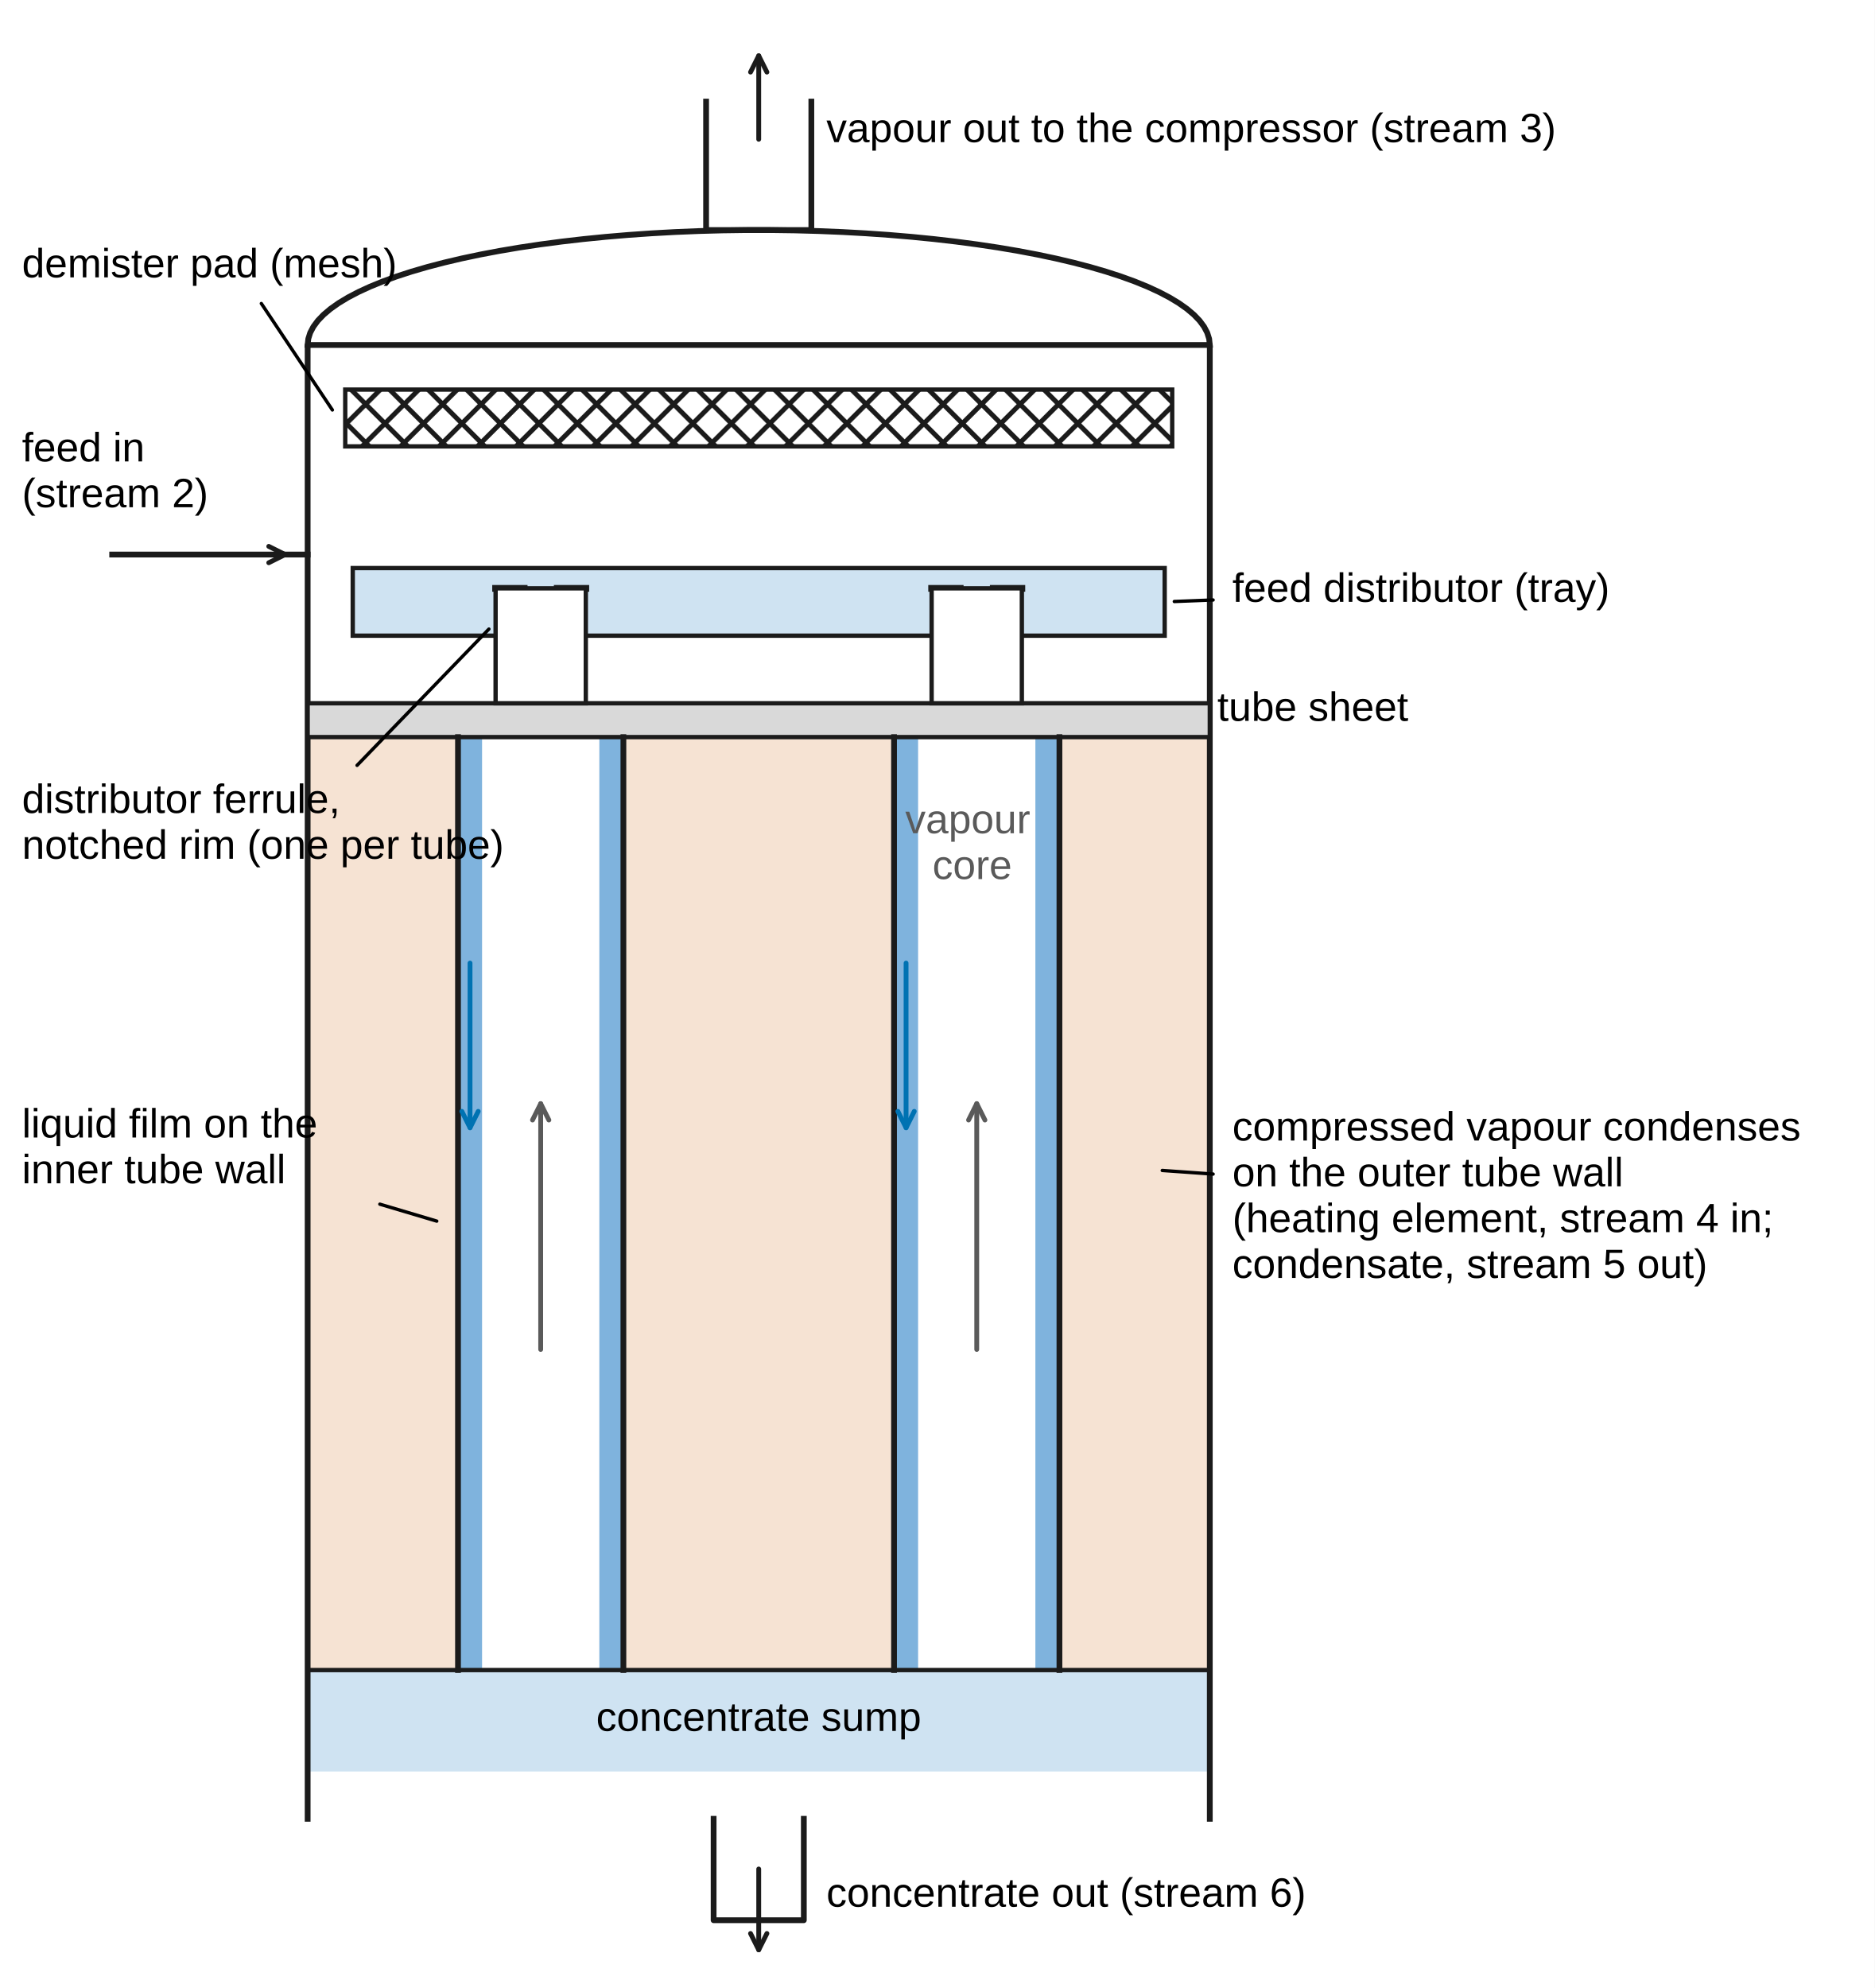
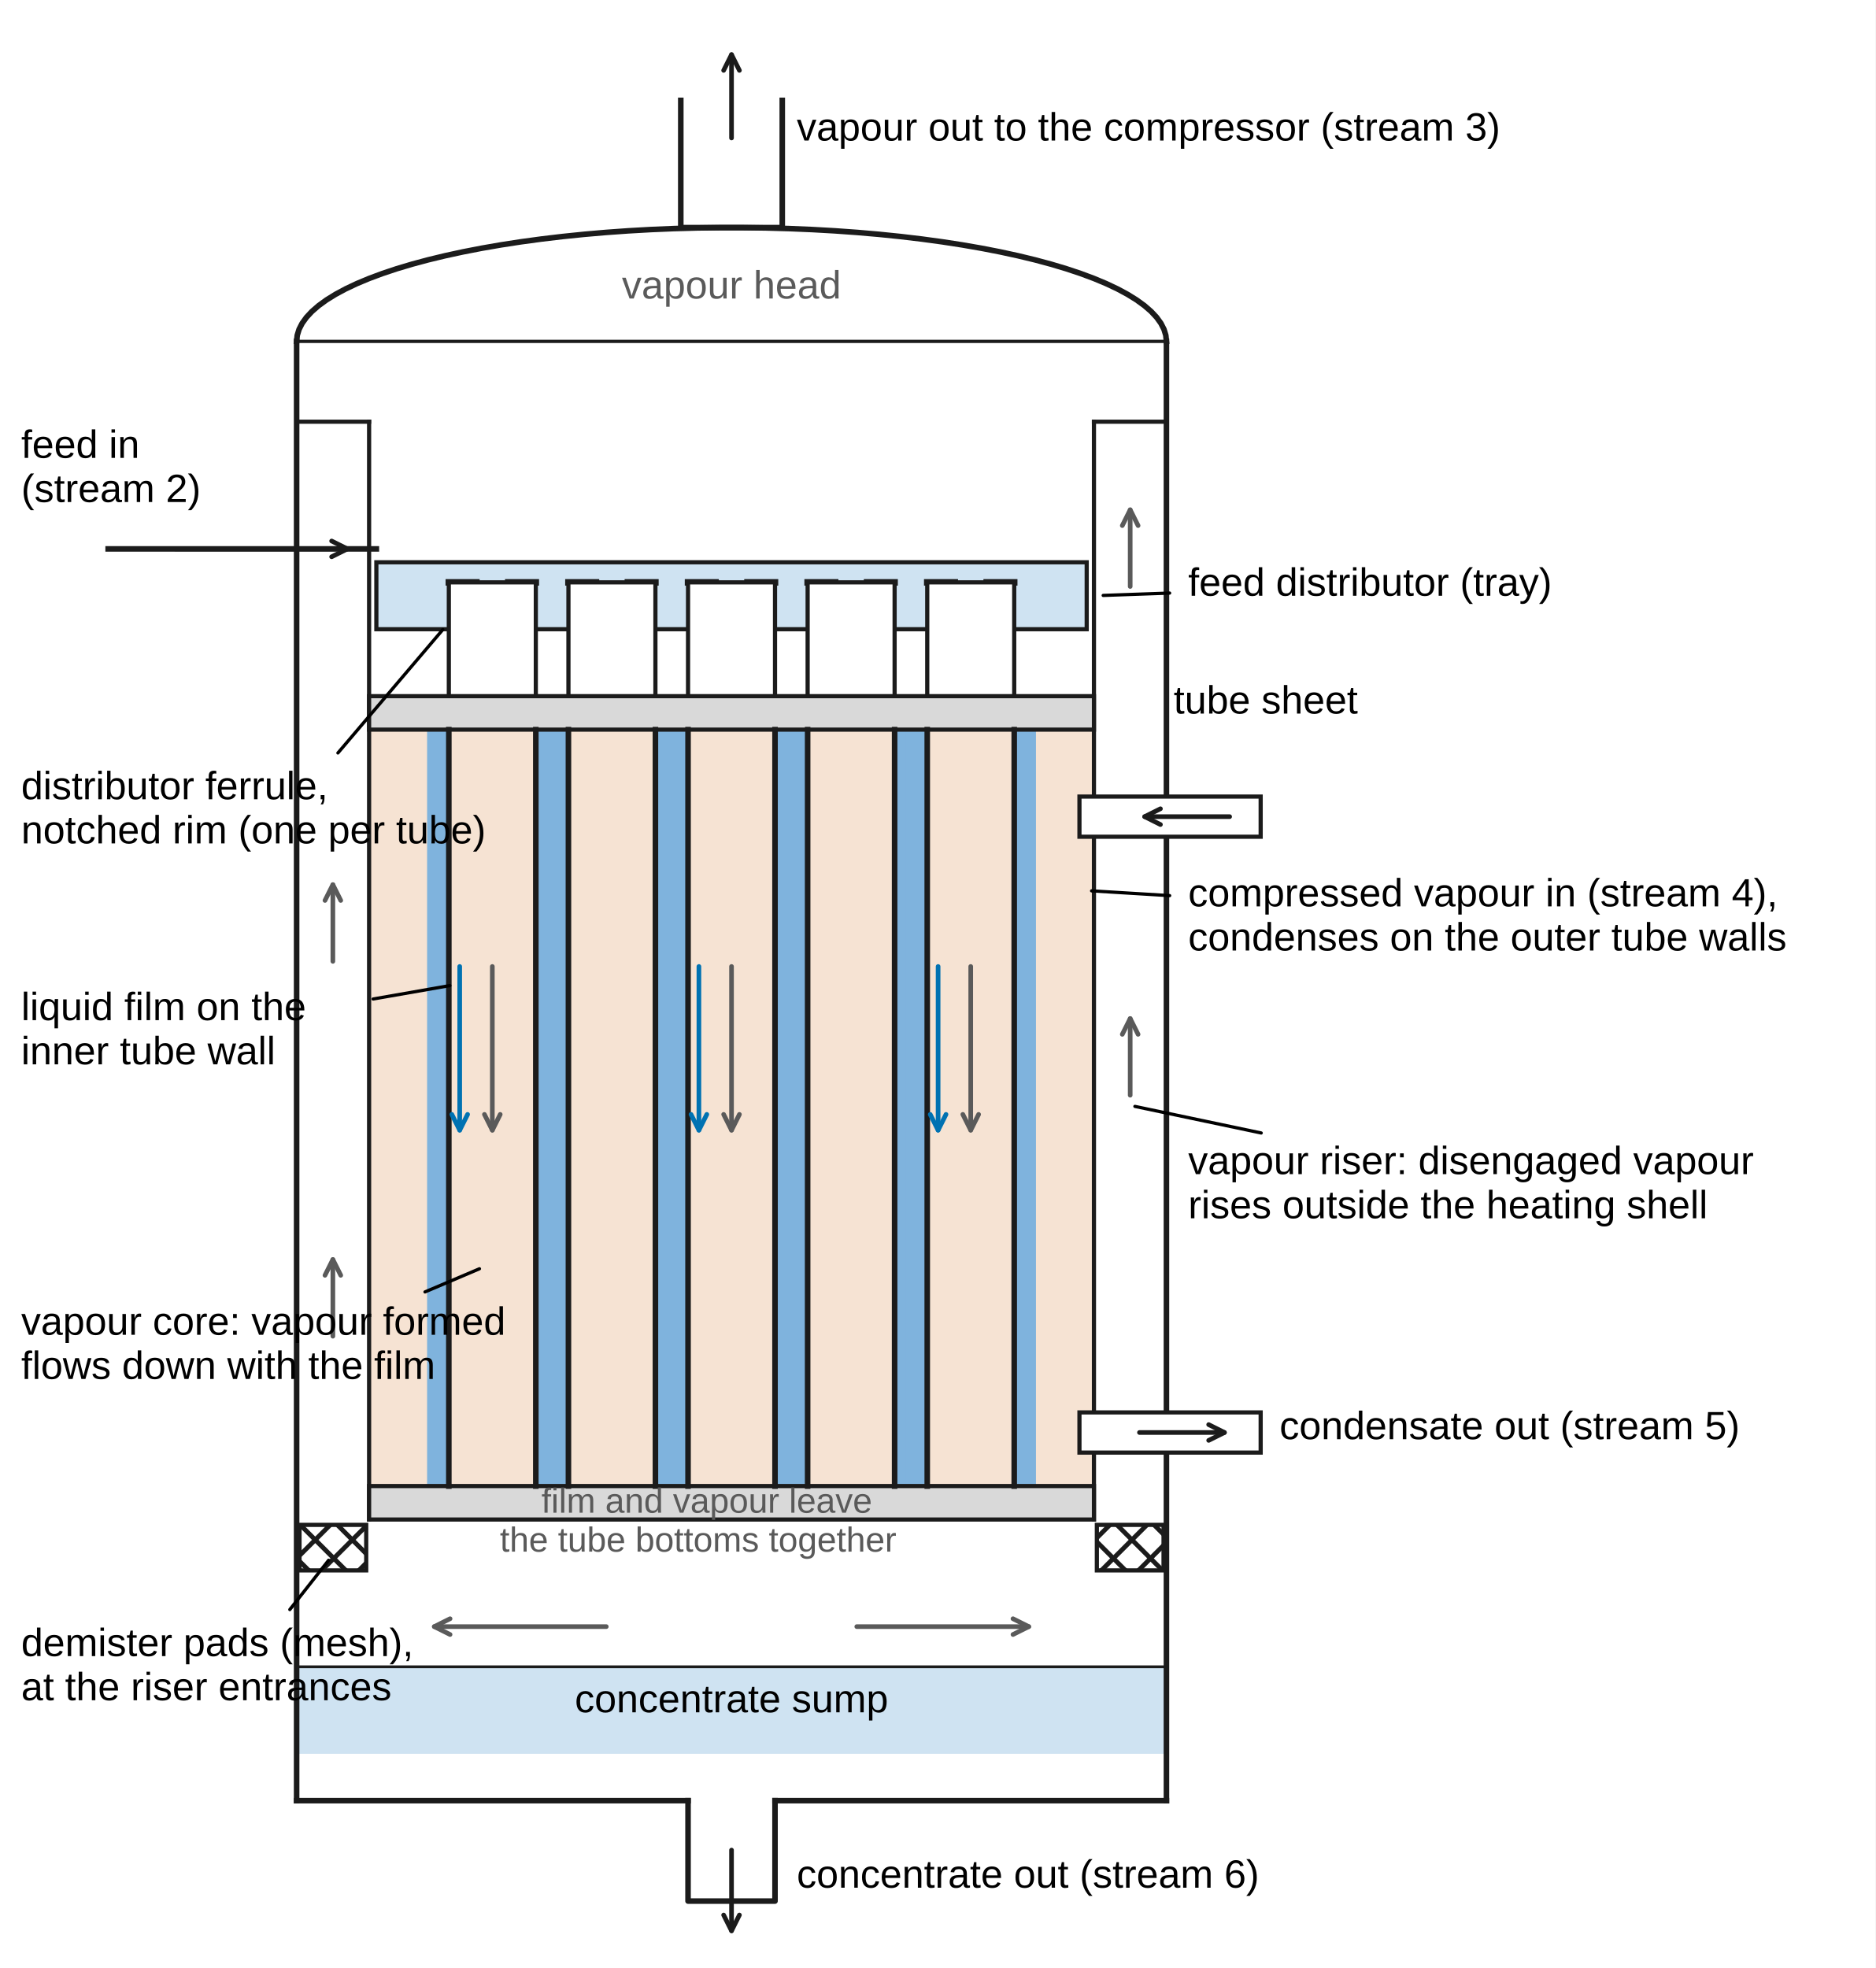
- <svg xmlns="http://www.w3.org/2000/svg" width="389.599pt" height="413.136pt" viewBox="0 0 389.599 413.136" version="1.1">
+ <svg xmlns="http://www.w3.org/2000/svg" width="404.257pt" height="424.224pt" viewBox="0 0 404.257 424.224" version="1.1">
  <defs>
    <style type="text/css">*{stroke-linejoin: round; stroke-linecap: butt}</style>
  </defs>
  <g id="figure_1">
    <g id="patch_1">
-       <path d="M 0 413.136  L 389.599 413.136  L 389.599 0  L 0 0  z " style="fill: #ffffff" />
+       <path d="M 0 424.224  L 404.257 424.224  L 404.257 -0  L 0 -0  z " style="fill: #ffffff" />
    </g>
    <g id="axes_1">
      <g id="patch_2">
-         <path d="M 63.936 347.067  L 95.184 347.067  L 95.184 153.179  L 63.936 153.179  z " clip-path="url(#pdddf36dbaa)" style="fill: #f6e3d3" />
+         <path d="M 79.56 320.334  L 235.8 320.334  L 235.8 157.28  L 79.56 157.28  z " clip-path="url(#p4c2e735ca4)" style="fill: #f6e3d3" />
      </g>
      <g id="patch_3">
-         <path d="M 129.557 347.067  L 185.803 347.067  L 185.803 153.179  L 129.557 153.179  z " clip-path="url(#pdddf36dbaa)" style="fill: #f6e3d3" />
+         <path d="M 63.936 378.052  L 251.424 378.052  L 251.424 359.294  L 63.936 359.294  z " clip-path="url(#p4c2e735ca4)" style="fill: #cfe3f2" />
      </g>
      <g id="patch_4">
-         <path d="M 220.176 347.067  L 251.424 347.067  L 251.424 153.179  L 220.176 153.179  z " clip-path="url(#pdddf36dbaa)" style="fill: #f6e3d3" />
+         <path d="M 92.059 320.334  L 96.746 320.334  L 96.746 157.28  L 92.059 157.28  z " clip-path="url(#p4c2e735ca4)" style="fill: #7fb3dd" />
      </g>
      <g id="patch_5">
-         <path d="M 63.936 368.141  L 251.424 368.141  L 251.424 347.067  L 63.936 347.067  z " clip-path="url(#pdddf36dbaa)" style="fill: #cfe3f2" />
+         <path d="M 115.495 320.334  L 120.182 320.334  L 120.182 157.28  L 115.495 157.28  z " clip-path="url(#p4c2e735ca4)" style="fill: #7fb3dd" />
      </g>
      <g id="patch_6">
-         <path d="M 95.184 347.067  L 100.184 347.067  L 100.184 153.179  L 95.184 153.179  z " clip-path="url(#pdddf36dbaa)" style="fill: #7fb3dd" />
+         <path d="M 117.839 320.334  L 122.526 320.334  L 122.526 157.28  L 117.839 157.28  z " clip-path="url(#p4c2e735ca4)" style="fill: #7fb3dd" />
      </g>
      <g id="patch_7">
-         <path d="M 124.557 347.067  L 129.557 347.067  L 129.557 153.179  L 124.557 153.179  z " clip-path="url(#pdddf36dbaa)" style="fill: #7fb3dd" />
+         <path d="M 141.275 320.334  L 145.962 320.334  L 145.962 157.28  L 141.275 157.28  z " clip-path="url(#p4c2e735ca4)" style="fill: #7fb3dd" />
      </g>
      <g id="patch_8">
-         <path d="M 185.803 347.067  L 190.803 347.067  L 190.803 153.179  L 185.803 153.179  z " clip-path="url(#pdddf36dbaa)" style="fill: #7fb3dd" />
+         <path d="M 143.618 320.334  L 148.306 320.334  L 148.306 157.28  L 143.618 157.28  z " clip-path="url(#p4c2e735ca4)" style="fill: #7fb3dd" />
      </g>
      <g id="patch_9">
-         <path d="M 215.176 347.067  L 220.176 347.067  L 220.176 153.179  L 215.176 153.179  z " clip-path="url(#pdddf36dbaa)" style="fill: #7fb3dd" />
+         <path d="M 167.054 320.334  L 171.742 320.334  L 171.742 157.28  L 167.054 157.28  z " clip-path="url(#p4c2e735ca4)" style="fill: #7fb3dd" />
+       </g>
+       <g id="patch_10">
+         <path d="M 169.398 320.334  L 174.085 320.334  L 174.085 157.28  L 169.398 157.28  z " clip-path="url(#p4c2e735ca4)" style="fill: #7fb3dd" />
+       </g>
+       <g id="patch_11">
+         <path d="M 192.834 320.334  L 197.521 320.334  L 197.521 157.28  L 192.834 157.28  z " clip-path="url(#p4c2e735ca4)" style="fill: #7fb3dd" />
+       </g>
+       <g id="patch_12">
+         <path d="M 195.178 320.334  L 199.865 320.334  L 199.865 157.28  L 195.178 157.28  z " clip-path="url(#p4c2e735ca4)" style="fill: #7fb3dd" />
+       </g>
+       <g id="patch_13">
+         <path d="M 218.614 320.334  L 223.301 320.334  L 223.301 157.28  L 218.614 157.28  z " clip-path="url(#p4c2e735ca4)" style="fill: #7fb3dd" />
      </g>
      <g id="line2d_1">
-         <path d="M 63.936 377.976  L 63.936 71.689  L 251.424 71.689  L 251.424 377.976  " clip-path="url(#pdddf36dbaa)" style="fill: none; stroke: #1b1b1b; stroke-width: 1.2; stroke-linecap: square" />
+         <path d="M 63.936 388.153  L 63.936 73.588  " clip-path="url(#p4c2e735ca4)" style="fill: none; stroke: #1b1b1b; stroke-width: 1.2; stroke-linecap: square" />
      </g>
      <g id="line2d_2">
-         <path d="M 251.424 71.689  L 251.291 70.418  L 250.893 69.151  L 250.23 67.89  L 249.306 66.64  L 248.121 65.405  L 246.68 64.188  L 244.987 62.991  L 243.047 61.82  L 240.864 60.676  L 238.446 59.564  L 235.798 58.486  L 232.929 57.445  L 229.847 56.445  L 226.561 55.488  L 223.079 54.577  L 219.411 53.714  L 215.569 52.903  L 211.563 52.144  L 207.404 51.441  L 203.104 50.796  L 198.675 50.209  L 194.13 49.684  L 189.482 49.221  L 184.743 48.822  L 179.928 48.487  L 175.05 48.218  L 170.122 48.016  L 165.159 47.881  L 160.176 47.813  L 155.184 47.813  L 150.201 47.881  L 145.238 48.016  L 140.31 48.218  L 135.432 48.487  L 130.617 48.822  L 125.878 49.221  L 121.23 49.684  L 116.685 50.209  L 112.256 50.796  L 107.956 51.441  L 103.797 52.144  L 99.791 52.903  L 95.949 53.714  L 92.281 54.577  L 88.799 55.488  L 85.513 56.445  L 82.431 57.445  L 79.562 58.486  L 76.914 59.564  L 74.496 60.676  L 72.313 61.82  L 70.373 62.991  L 68.68 64.188  L 67.239 65.405  L 66.054 66.64  L 65.13 67.89  L 64.467 69.151  L 64.069 70.418  L 63.936 71.689  " clip-path="url(#pdddf36dbaa)" style="fill: none; stroke: #1b1b1b; stroke-width: 1.2; stroke-linecap: square" />
+         <path d="M 251.424 388.153  L 251.424 73.588  " clip-path="url(#p4c2e735ca4)" style="fill: none; stroke: #1b1b1b; stroke-width: 1.2; stroke-linecap: square" />
      </g>
      <g id="line2d_3">
-         <path d="M 146.743 21.11  L 146.743 47.805  L 168.617 47.805  L 168.617 21.11  " clip-path="url(#pdddf36dbaa)" style="fill: none; stroke: #1b1b1b; stroke-width: 1.2; stroke-linecap: square" />
+         <path d="M 63.936 388.153  L 148.306 388.153  " clip-path="url(#p4c2e735ca4)" style="fill: none; stroke: #1b1b1b; stroke-width: 1.2; stroke-linecap: square" />
      </g>
      <g id="line2d_4">
-         <path d="M 23.314 115.244  L 63.936 115.244  " clip-path="url(#pdddf36dbaa)" style="fill: none; stroke: #1b1b1b; stroke-width: 1.2; stroke-linecap: square" />
-       </g>
-       <g id="patch_10">
-         <path d="M 73.31 132.104  L 242.05 132.104  L 242.05 118.054  L 73.31 118.054  z " clip-path="url(#pdddf36dbaa)" style="fill: #cfe3f2; stroke: #1b1b1b; stroke-width: 0.9; stroke-linejoin: miter" />
+         <path d="M 167.054 388.153  L 251.424 388.153  " clip-path="url(#p4c2e735ca4)" style="fill: none; stroke: #1b1b1b; stroke-width: 1.2; stroke-linecap: square" />
      </g>
      <g id="line2d_5">
-         <path d="M 102.996 122.269  L 108.933 122.269  " clip-path="url(#pdddf36dbaa)" style="fill: none; stroke: #1b1b1b; stroke-width: 1.4; stroke-linecap: square" />
+         <path d="M 251.424 73.588  L 251.291 72.282  L 250.893 70.981  L 250.23 69.686  L 249.306 68.403  L 248.121 67.134  L 246.68 65.884  L 244.987 64.655  L 243.047 63.452  L 240.864 62.277  L 238.446 61.135  L 235.798 60.028  L 232.929 58.959  L 229.847 57.932  L 226.561 56.949  L 223.079 56.013  L 219.411 55.127  L 215.569 54.294  L 211.563 53.515  L 207.404 52.793  L 203.104 52.13  L 198.675 51.528  L 194.13 50.988  L 189.482 50.512  L 184.743 50.102  L 179.928 49.758  L 175.05 49.482  L 170.122 49.275  L 165.159 49.136  L 160.176 49.066  L 155.184 49.066  L 150.201 49.136  L 145.238 49.275  L 140.31 49.482  L 135.432 49.758  L 130.617 50.102  L 125.878 50.512  L 121.23 50.988  L 116.685 51.528  L 112.256 52.13  L 107.956 52.793  L 103.797 53.515  L 99.791 54.294  L 95.949 55.127  L 92.281 56.013  L 88.799 56.949  L 85.513 57.932  L 82.431 58.959  L 79.562 60.028  L 76.914 61.135  L 74.496 62.277  L 72.313 63.452  L 70.373 64.655  L 68.68 65.884  L 67.239 67.134  L 66.054 68.403  L 65.13 69.686  L 64.467 70.981  L 64.069 72.282  L 63.936 73.588  " clip-path="url(#p4c2e735ca4)" style="fill: none; stroke: #1b1b1b; stroke-width: 1.2; stroke-linecap: square" />
      </g>
      <g id="line2d_6">
-         <path d="M 115.808 122.269  L 121.745 122.269  " clip-path="url(#pdddf36dbaa)" style="fill: none; stroke: #1b1b1b; stroke-width: 1.4; stroke-linecap: square" />
+         <path d="M 63.936 73.588  L 251.424 73.588  " clip-path="url(#p4c2e735ca4)" style="fill: none; stroke: #1b1b1b; stroke-width: 0.7; stroke-linecap: square" />
      </g>
      <g id="line2d_7">
-         <path d="M 193.615 122.269  L 199.552 122.269  " clip-path="url(#pdddf36dbaa)" style="fill: none; stroke: #1b1b1b; stroke-width: 1.4; stroke-linecap: square" />
+         <path d="M 79.56 327.549  L 79.56 90.903  " clip-path="url(#p4c2e735ca4)" style="fill: none; stroke: #1b1b1b; stroke-width: 0.9; stroke-linecap: square" />
      </g>
      <g id="line2d_8">
-         <path d="M 206.427 122.269  L 212.364 122.269  " clip-path="url(#pdddf36dbaa)" style="fill: none; stroke: #1b1b1b; stroke-width: 1.4; stroke-linecap: square" />
-       </g>
-       <g id="patch_11">
-         <path d="M 63.936 153.179  L 251.424 153.179  L 251.424 146.154  L 63.936 146.154  z " clip-path="url(#pdddf36dbaa)" style="fill: #d9d9d9; stroke: #1b1b1b; stroke-width: 0.9; stroke-linejoin: miter" />
+         <path d="M 235.8 327.549  L 235.8 90.903  " clip-path="url(#p4c2e735ca4)" style="fill: none; stroke: #1b1b1b; stroke-width: 0.9; stroke-linecap: square" />
      </g>
      <g id="line2d_9">
-         <path d="M 95.184 347.067  L 95.184 153.179  " clip-path="url(#pdddf36dbaa)" style="fill: none; stroke: #1b1b1b; stroke-width: 1.2; stroke-linecap: square" />
+         <path d="M 79.56 90.903  L 63.936 90.903  " clip-path="url(#p4c2e735ca4)" style="fill: none; stroke: #1b1b1b; stroke-width: 0.9; stroke-linecap: square" />
      </g>
      <g id="line2d_10">
-         <path d="M 129.557 347.067  L 129.557 153.179  " clip-path="url(#pdddf36dbaa)" style="fill: none; stroke: #1b1b1b; stroke-width: 1.2; stroke-linecap: square" />
+         <path d="M 235.8 90.903  L 251.424 90.903  " clip-path="url(#p4c2e735ca4)" style="fill: none; stroke: #1b1b1b; stroke-width: 0.9; stroke-linecap: square" />
      </g>
      <g id="line2d_11">
-         <path d="M 185.803 347.067  L 185.803 153.179  " clip-path="url(#pdddf36dbaa)" style="fill: none; stroke: #1b1b1b; stroke-width: 1.2; stroke-linecap: square" />
+         <path d="M 146.743 21.641  L 146.743 49.058  L 168.617 49.058  L 168.617 21.641  " clip-path="url(#p4c2e735ca4)" style="fill: none; stroke: #1b1b1b; stroke-width: 1.2; stroke-linecap: square" />
      </g>
      <g id="line2d_12">
-         <path d="M 220.176 347.067  L 220.176 153.179  " clip-path="url(#pdddf36dbaa)" style="fill: none; stroke: #1b1b1b; stroke-width: 1.2; stroke-linecap: square" />
+         <path d="M 23.314 118.32  L 81.122 118.32  " clip-path="url(#p4c2e735ca4)" style="fill: none; stroke: #1b1b1b; stroke-width: 1.2; stroke-linecap: square" />
+       </g>
+       <g id="patch_14">
+         <path d="M 81.122 135.635  L 234.238 135.635  L 234.238 121.206  L 81.122 121.206  z " clip-path="url(#p4c2e735ca4)" style="fill: #cfe3f2; stroke: #1b1b1b; stroke-width: 0.9; stroke-linejoin: miter" />
      </g>
      <g id="line2d_13">
-         <path d="M 63.936 347.067  L 251.424 347.067  " clip-path="url(#pdddf36dbaa)" style="fill: none; stroke: #1b1b1b; stroke-width: 0.9; stroke-linecap: square" />
+         <path d="M 96.746 125.534  L 102.684 125.534  " clip-path="url(#p4c2e735ca4)" style="fill: none; stroke: #1b1b1b; stroke-width: 1.4; stroke-linecap: square" />
      </g>
      <g id="line2d_14">
-         <path d="M 148.306 377.976  L 148.306 399.051  L 167.054 399.051  L 167.054 377.976  " clip-path="url(#pdddf36dbaa)" style="fill: none; stroke: #1b1b1b; stroke-width: 1.2; stroke-linecap: square" />
-       </g>
-       <g id="patch_12">
-         <path d="M 157.68 28.944  Q 157.68 19.707 157.68 11.588  " style="fill: none; stroke: #1b1b1b; stroke-linecap: round" />
-         <path d="M 155.98 14.988  L 157.68 11.588  L 159.38 14.988  " style="fill: none; stroke: #1b1b1b; stroke-linecap: round" />
+         <path d="M 109.558 125.534  L 115.495 125.534  " clip-path="url(#p4c2e735ca4)" style="fill: none; stroke: #1b1b1b; stroke-width: 1.4; stroke-linecap: square" />
+       </g>
+       <g id="line2d_15">
+         <path d="M 122.526 125.534  L 128.463 125.534  " clip-path="url(#p4c2e735ca4)" style="fill: none; stroke: #1b1b1b; stroke-width: 1.4; stroke-linecap: square" />
+       </g>
+       <g id="line2d_16">
+         <path d="M 135.338 125.534  L 141.275 125.534  " clip-path="url(#p4c2e735ca4)" style="fill: none; stroke: #1b1b1b; stroke-width: 1.4; stroke-linecap: square" />
+       </g>
+       <g id="line2d_17">
+         <path d="M 148.306 125.534  L 154.243 125.534  " clip-path="url(#p4c2e735ca4)" style="fill: none; stroke: #1b1b1b; stroke-width: 1.4; stroke-linecap: square" />
+       </g>
+       <g id="line2d_18">
+         <path d="M 161.117 125.534  L 167.054 125.534  " clip-path="url(#p4c2e735ca4)" style="fill: none; stroke: #1b1b1b; stroke-width: 1.4; stroke-linecap: square" />
+       </g>
+       <g id="line2d_19">
+         <path d="M 174.085 125.534  L 180.022 125.534  " clip-path="url(#p4c2e735ca4)" style="fill: none; stroke: #1b1b1b; stroke-width: 1.4; stroke-linecap: square" />
+       </g>
+       <g id="line2d_20">
+         <path d="M 186.897 125.534  L 192.834 125.534  " clip-path="url(#p4c2e735ca4)" style="fill: none; stroke: #1b1b1b; stroke-width: 1.4; stroke-linecap: square" />
+       </g>
+       <g id="line2d_21">
+         <path d="M 199.865 125.534  L 205.802 125.534  " clip-path="url(#p4c2e735ca4)" style="fill: none; stroke: #1b1b1b; stroke-width: 1.4; stroke-linecap: square" />
+       </g>
+       <g id="line2d_22">
+         <path d="M 212.676 125.534  L 218.614 125.534  " clip-path="url(#p4c2e735ca4)" style="fill: none; stroke: #1b1b1b; stroke-width: 1.4; stroke-linecap: square" />
+       </g>
+       <g id="patch_15">
+         <path d="M 79.56 157.28  L 235.8 157.28  L 235.8 150.065  L 79.56 150.065  z " clip-path="url(#p4c2e735ca4)" style="fill: #d9d9d9; stroke: #1b1b1b; stroke-width: 0.9; stroke-linejoin: miter" />
+       </g>
+       <g id="patch_16">
+         <path d="M 79.56 327.549  L 235.8 327.549  L 235.8 320.334  L 79.56 320.334  z " clip-path="url(#p4c2e735ca4)" style="fill: #d9d9d9; stroke: #1b1b1b; stroke-width: 0.9; stroke-linejoin: miter" />
+       </g>
+       <g id="line2d_23">
+         <path d="M 96.746 320.334  L 96.746 157.28  " clip-path="url(#p4c2e735ca4)" style="fill: none; stroke: #1b1b1b; stroke-width: 1.2; stroke-linecap: square" />
+       </g>
+       <g id="line2d_24">
+         <path d="M 115.495 320.334  L 115.495 157.28  " clip-path="url(#p4c2e735ca4)" style="fill: none; stroke: #1b1b1b; stroke-width: 1.2; stroke-linecap: square" />
+       </g>
+       <g id="line2d_25">
+         <path d="M 122.526 320.334  L 122.526 157.28  " clip-path="url(#p4c2e735ca4)" style="fill: none; stroke: #1b1b1b; stroke-width: 1.2; stroke-linecap: square" />
+       </g>
+       <g id="line2d_26">
+         <path d="M 141.275 320.334  L 141.275 157.28  " clip-path="url(#p4c2e735ca4)" style="fill: none; stroke: #1b1b1b; stroke-width: 1.2; stroke-linecap: square" />
+       </g>
+       <g id="line2d_27">
+         <path d="M 148.306 320.334  L 148.306 157.28  " clip-path="url(#p4c2e735ca4)" style="fill: none; stroke: #1b1b1b; stroke-width: 1.2; stroke-linecap: square" />
+       </g>
+       <g id="line2d_28">
+         <path d="M 167.054 320.334  L 167.054 157.28  " clip-path="url(#p4c2e735ca4)" style="fill: none; stroke: #1b1b1b; stroke-width: 1.2; stroke-linecap: square" />
+       </g>
+       <g id="line2d_29">
+         <path d="M 174.085 320.334  L 174.085 157.28  " clip-path="url(#p4c2e735ca4)" style="fill: none; stroke: #1b1b1b; stroke-width: 1.2; stroke-linecap: square" />
+       </g>
+       <g id="line2d_30">
+         <path d="M 192.834 320.334  L 192.834 157.28  " clip-path="url(#p4c2e735ca4)" style="fill: none; stroke: #1b1b1b; stroke-width: 1.2; stroke-linecap: square" />
+       </g>
+       <g id="line2d_31">
+         <path d="M 199.865 320.334  L 199.865 157.28  " clip-path="url(#p4c2e735ca4)" style="fill: none; stroke: #1b1b1b; stroke-width: 1.2; stroke-linecap: square" />
+       </g>
+       <g id="line2d_32">
+         <path d="M 218.614 320.334  L 218.614 157.28  " clip-path="url(#p4c2e735ca4)" style="fill: none; stroke: #1b1b1b; stroke-width: 1.2; stroke-linecap: square" />
+       </g>
+       <g id="line2d_33">
+         <path d="M 63.936 359.294  L 251.424 359.294  " clip-path="url(#p4c2e735ca4)" style="fill: none; stroke: #1b1b1b; stroke-width: 0.6; stroke-linecap: square" />
+       </g>
+       <g id="line2d_34">
+         <path d="M 148.306 388.153  L 148.306 409.797  L 167.054 409.797  L 167.054 388.153  " clip-path="url(#p4c2e735ca4)" style="fill: none; stroke: #1b1b1b; stroke-width: 1.2; stroke-linecap: square" />
+       </g>
+       <g id="patch_17">
+         <path d="M 71.748 288.032  Q 71.748 279.209 71.748 271.505  " style="fill: none; stroke: #5a5a5a; stroke-linecap: round" />
+         <path d="M 70.048 274.905  L 71.748 271.505  L 73.448 274.905  " style="fill: none; stroke: #5a5a5a; stroke-linecap: round" />
+       </g>
+       <g id="patch_18">
+         <path d="M 71.748 207.226  Q 71.748 198.404 71.748 190.7  " style="fill: none; stroke: #5a5a5a; stroke-linecap: round" />
+         <path d="M 70.048 194.1  L 71.748 190.7  L 73.448 194.1  " style="fill: none; stroke: #5a5a5a; stroke-linecap: round" />
+       </g>
+       <g id="patch_19">
+         <path d="M 243.612 236.085  Q 243.612 227.263 243.612 219.559  " style="fill: none; stroke: #5a5a5a; stroke-linecap: round" />
+         <path d="M 241.912 222.959  L 243.612 219.559  L 245.312 222.959  " style="fill: none; stroke: #5a5a5a; stroke-linecap: round" />
+       </g>
+       <g id="patch_20">
+         <path d="M 243.612 126.42  Q 243.612 117.598 243.612 109.894  " style="fill: none; stroke: #5a5a5a; stroke-linecap: round" />
+         <path d="M 241.912 113.294  L 243.612 109.894  L 245.312 113.294  " style="fill: none; stroke: #5a5a5a; stroke-linecap: round" />
+       </g>
+       <g id="patch_21">
+         <path d="M 157.68 29.744  Q 157.68 20.2 157.68 11.773  " style="fill: none; stroke: #1b1b1b; stroke-linecap: round" />
+         <path d="M 155.98 15.173  L 157.68 11.773  L 159.38 15.173  " style="fill: none; stroke: #1b1b1b; stroke-linecap: round" />
      </g>
      <g id="text_1">
-         <text style="font: 8.5px 'Arial', 'Helvetica', 'DejaVu Sans', sans-serif; text-anchor: start" x="171.742" y="29.54" transform="rotate(-0 171.7416 29.53973)">vapour out to the compressor (stream 3)</text>
-       </g>
-       <g id="patch_13">
-         <path d="M 71.748 92.764  L 243.612 92.764  L 243.612 80.962  L 71.748 80.962  z " clip-path="url(#pdddf36dbaa)" style="fill: url(#h14887ae783); stroke: #1b1b1b; stroke-width: 0.9; stroke-linejoin: miter" />
-       </g>
-       <g id="patch_14">
-         <path d="M 54.311 63.072  Q 61.693 74.136 69.075 85.199  " style="fill: none; stroke: #000000; stroke-width: 0.7; stroke-linecap: round" />
+         <text style="font: 8.5px 'Arial', 'Helvetica', 'DejaVu Sans', sans-serif; text-anchor: start" x="171.742" y="30.299" transform="rotate(-0 171.7416 30.29918)">vapour out to the compressor (stream 3)</text>
      </g>
      <g id="text_2">
-         <text style="font: 8.5px 'Arial', 'Helvetica', 'DejaVu Sans', sans-serif; text-anchor: start" x="4.565" y="57.639" transform="rotate(-0 4.5648 57.63945)">demister pad (mesh)</text>
-       </g>
-       <g id="patch_15">
-         <path d="M 37.813 115.244  Q 49.094 115.244 59.256 115.244  " style="fill: none; stroke: #1b1b1b; stroke-linecap: round" />
-         <path d="M 55.856 113.544  L 59.256 115.244  L 55.856 116.944  " style="fill: none; stroke: #1b1b1b; stroke-linecap: round" />
+         <text style="fill: #5a5a5a; font: 8.5px 'Arial', 'Helvetica', 'DejaVu Sans', sans-serif; text-anchor: middle" x="157.68" y="64.353" transform="rotate(-0 157.68 64.35301)">vapour head</text>
+       </g>
+       <g id="patch_22">
+         <path d="M 37.813 118.32  Q 56.907 118.32 74.883 118.32  " style="fill: none; stroke: #1b1b1b; stroke-linecap: round" />
+         <path d="M 71.483 116.62  L 74.883 118.32  L 71.483 120.02  " style="fill: none; stroke: #1b1b1b; stroke-linecap: round" />
      </g>
      <g id="text_3">
-         <text style="font: 8.5px 'Arial', 'Helvetica', 'DejaVu Sans', sans-serif" transform="translate(4.5648 95.89085)">feed in</text>
-         <text style="font: 8.5px 'Arial', 'Helvetica', 'DejaVu Sans', sans-serif" transform="translate(4.5648 105.409)">(stream 2)</text>
-       </g>
-       <g id="patch_16">
-         <path d="M 252.113 124.686  Q 248.081 124.844 244.05 125.001  " style="fill: none; stroke: #000000; stroke-width: 0.7; stroke-linecap: round" />
+         <text style="font: 8.5px 'Arial', 'Helvetica', 'DejaVu Sans', sans-serif" transform="translate(4.5648 98.70082)">feed in</text>
+         <text style="font: 8.5px 'Arial', 'Helvetica', 'DejaVu Sans', sans-serif" transform="translate(4.5648 108.219)">(stream 2)</text>
+       </g>
+       <g id="patch_23">
+         <path d="M 252.11 127.844  Q 244.953 128.097 237.795 128.35  " style="fill: none; stroke: #000000; stroke-width: 0.7; stroke-linecap: round" />
      </g>
      <g id="text_4">
-         <text style="font: 8.5px 'Arial', 'Helvetica', 'DejaVu Sans', sans-serif; text-anchor: start" x="256.111" y="125.079" transform="rotate(-0 256.1112 125.0788)">feed distributor (tray)</text>
-       </g>
-       <g id="patch_17">
-         <path d="M 102.996 146.154  L 121.745 146.154  L 121.745 122.269  L 102.996 122.269  z " clip-path="url(#pdddf36dbaa)" style="fill: #ffffff; stroke: #1b1b1b; stroke-width: 0.9; stroke-linejoin: miter" />
-       </g>
-       <g id="patch_18">
-         <path d="M 193.615 146.154  L 212.364 146.154  L 212.364 122.269  L 193.615 122.269  z " clip-path="url(#pdddf36dbaa)" style="fill: #ffffff; stroke: #1b1b1b; stroke-width: 0.9; stroke-linejoin: miter" />
-       </g>
-       <g id="patch_19">
-         <path d="M 74.208 159.052  Q 87.907 144.891 101.606 130.73  " style="fill: none; stroke: #000000; stroke-width: 0.7; stroke-linecap: round" />
+         <text style="font: 8.5px 'Arial', 'Helvetica', 'DejaVu Sans', sans-serif; text-anchor: start" x="256.111" y="128.42" transform="rotate(-0 256.1112 128.4204)">feed distributor (tray)</text>
+       </g>
+       <g id="patch_24">
+         <path d="M 96.746 150.065  L 115.495 150.065  L 115.495 125.534  L 96.746 125.534  z " clip-path="url(#p4c2e735ca4)" style="fill: #ffffff; stroke: #1b1b1b; stroke-width: 0.9; stroke-linejoin: miter" />
+       </g>
+       <g id="patch_25">
+         <path d="M 122.526 150.065  L 141.275 150.065  L 141.275 125.534  L 122.526 125.534  z " clip-path="url(#p4c2e735ca4)" style="fill: #ffffff; stroke: #1b1b1b; stroke-width: 0.9; stroke-linejoin: miter" />
+       </g>
+       <g id="patch_26">
+         <path d="M 148.306 150.065  L 167.054 150.065  L 167.054 125.534  L 148.306 125.534  z " clip-path="url(#p4c2e735ca4)" style="fill: #ffffff; stroke: #1b1b1b; stroke-width: 0.9; stroke-linejoin: miter" />
+       </g>
+       <g id="patch_27">
+         <path d="M 174.085 150.065  L 192.834 150.065  L 192.834 125.534  L 174.085 125.534  z " clip-path="url(#p4c2e735ca4)" style="fill: #ffffff; stroke: #1b1b1b; stroke-width: 0.9; stroke-linejoin: miter" />
+       </g>
+       <g id="patch_28">
+         <path d="M 199.865 150.065  L 218.614 150.065  L 218.614 125.534  L 199.865 125.534  z " clip-path="url(#p4c2e735ca4)" style="fill: #ffffff; stroke: #1b1b1b; stroke-width: 0.9; stroke-linejoin: miter" />
+       </g>
+       <g id="patch_29">
+         <path d="M 72.838 162.309  Q 84.146 149.011 95.453 135.713  " style="fill: none; stroke: #000000; stroke-width: 0.7; stroke-linecap: round" />
      </g>
      <g id="text_5">
-         <text style="font: 8.5px 'Arial', 'Helvetica', 'DejaVu Sans', sans-serif" transform="translate(4.5648 168.9501)">distributor ferrule,</text>
-         <text style="font: 8.5px 'Arial', 'Helvetica', 'DejaVu Sans', sans-serif" transform="translate(4.5648 178.4683)">notched rim (one per tube)</text>
+         <text style="font: 8.5px 'Arial', 'Helvetica', 'DejaVu Sans', sans-serif" transform="translate(4.5648 172.2917)">distributor ferrule,</text>
+         <text style="font: 8.5px 'Arial', 'Helvetica', 'DejaVu Sans', sans-serif" transform="translate(4.5648 181.8099)">notched rim (one per tube)</text>
      </g>
      <g id="text_6">
-         <text style="font: 8.5px 'Arial', 'Helvetica', 'DejaVu Sans', sans-serif; text-anchor: start" x="252.986" y="149.807" transform="rotate(-0 252.9864 149.8066)">tube sheet</text>
-       </g>
-       <g id="patch_20">
-         <path d="M 112.37 280.437  Q 112.37 254.338 112.37 229.357  " style="fill: none; stroke: #5a5a5a; stroke-linecap: round" />
-         <path d="M 110.67 232.757  L 112.37 229.357  L 114.07 232.757  " style="fill: none; stroke: #5a5a5a; stroke-linecap: round" />
-       </g>
-       <g id="patch_21">
-         <path d="M 97.684 200.141  Q 97.684 217.809 97.684 234.359  " style="fill: none; stroke: #0072b2; stroke-linecap: round" />
-         <path d="M 99.384 230.959  L 97.684 234.359  L 95.984 230.959  " style="fill: none; stroke: #0072b2; stroke-linecap: round" />
-       </g>
-       <g id="patch_22">
-         <path d="M 202.99 280.437  Q 202.99 254.338 202.99 229.357  " style="fill: none; stroke: #5a5a5a; stroke-linecap: round" />
-         <path d="M 201.29 232.757  L 202.99 229.357  L 204.69 232.757  " style="fill: none; stroke: #5a5a5a; stroke-linecap: round" />
-       </g>
-       <g id="patch_23">
-         <path d="M 188.303 200.141  Q 188.303 217.809 188.303 234.359  " style="fill: none; stroke: #0072b2; stroke-linecap: round" />
-         <path d="M 190.003 230.959  L 188.303 234.359  L 186.603 230.959  " style="fill: none; stroke: #0072b2; stroke-linecap: round" />
-       </g>
-       <g id="patch_24">
-         <path d="M 78.943 250.246  Q 84.856 252.006 90.769 253.767  " style="fill: none; stroke: #000000; stroke-width: 0.7; stroke-linecap: round" />
+         <text style="font: 8.5px 'Arial', 'Helvetica', 'DejaVu Sans', sans-serif; text-anchor: start" x="252.986" y="153.816" transform="rotate(-0 252.9864 153.8165)">tube sheet</text>
+       </g>
+       <g id="patch_30">
+         <path d="M 99.09 208.338  Q 99.09 226.539 99.09 243.623  " style="fill: none; stroke: #0072b2; stroke-linecap: round" />
+         <path d="M 100.79 240.223  L 99.09 243.623  L 97.39 240.223  " style="fill: none; stroke: #0072b2; stroke-linecap: round" />
+       </g>
+       <g id="patch_31">
+         <path d="M 106.121 208.338  Q 106.121 226.539 106.121 243.623  " style="fill: none; stroke: #5a5a5a; stroke-linecap: round" />
+         <path d="M 107.821 240.223  L 106.121 243.623  L 104.421 240.223  " style="fill: none; stroke: #5a5a5a; stroke-linecap: round" />
+       </g>
+       <g id="patch_32">
+         <path d="M 150.649 208.338  Q 150.649 226.539 150.649 243.623  " style="fill: none; stroke: #0072b2; stroke-linecap: round" />
+         <path d="M 152.349 240.223  L 150.649 243.623  L 148.949 240.223  " style="fill: none; stroke: #0072b2; stroke-linecap: round" />
+       </g>
+       <g id="patch_33">
+         <path d="M 157.68 208.338  Q 157.68 226.539 157.68 243.623  " style="fill: none; stroke: #5a5a5a; stroke-linecap: round" />
+         <path d="M 159.38 240.223  L 157.68 243.623  L 155.98 240.223  " style="fill: none; stroke: #5a5a5a; stroke-linecap: round" />
+       </g>
+       <g id="patch_34">
+         <path d="M 202.208 208.338  Q 202.208 226.539 202.208 243.623  " style="fill: none; stroke: #0072b2; stroke-linecap: round" />
+         <path d="M 203.908 240.223  L 202.208 243.623  L 200.508 240.223  " style="fill: none; stroke: #0072b2; stroke-linecap: round" />
+       </g>
+       <g id="patch_35">
+         <path d="M 209.239 208.338  Q 209.239 226.539 209.239 243.623  " style="fill: none; stroke: #5a5a5a; stroke-linecap: round" />
+         <path d="M 210.939 240.223  L 209.239 243.623  L 207.539 240.223  " style="fill: none; stroke: #5a5a5a; stroke-linecap: round" />
+       </g>
+       <g id="patch_36">
+         <path d="M 80.435 215.345  Q 88.698 213.901 96.96 212.457  " style="fill: none; stroke: #000000; stroke-width: 0.7; stroke-linecap: round" />
      </g>
      <g id="text_7">
-         <text style="font: 8.5px 'Arial', 'Helvetica', 'DejaVu Sans', sans-serif" transform="translate(4.5648 236.3895)">liquid film on the</text>
-         <text style="font: 8.5px 'Arial', 'Helvetica', 'DejaVu Sans', sans-serif" transform="translate(4.5648 245.9076)">inner tube wall</text>
+         <text style="font: 8.5px 'Arial', 'Helvetica', 'DejaVu Sans', sans-serif" transform="translate(4.5648 219.9094)">liquid film on the</text>
+         <text style="font: 8.5px 'Arial', 'Helvetica', 'DejaVu Sans', sans-serif" transform="translate(4.5648 229.4275)">inner tube wall</text>
+       </g>
+       <g id="patch_37">
+         <path d="M 91.61 278.487  Q 97.477 275.992 103.344 273.498  " style="fill: none; stroke: #000000; stroke-width: 0.7; stroke-linecap: round" />
      </g>
      <g id="text_8">
-         <text style="fill: #5a5a5a; font: 8.5px 'Arial', 'Helvetica', 'DejaVu Sans', sans-serif" transform="translate(188.1305 173.1651)">vapour</text>
-         <text style="fill: #5a5a5a; font: 8.5px 'Arial', 'Helvetica', 'DejaVu Sans', sans-serif" transform="translate(193.7857 182.6832)">core</text>
-       </g>
-       <g id="patch_25">
-         <path d="M 252.115 243.989  Q 246.831 243.614 241.547 243.239  " style="fill: none; stroke: #000000; stroke-width: 0.7; stroke-linecap: round" />
+         <text style="font: 8.5px 'Arial', 'Helvetica', 'DejaVu Sans', sans-serif" transform="translate(4.5648 287.7284)">vapour core: vapour formed</text>
+         <text style="font: 8.5px 'Arial', 'Helvetica', 'DejaVu Sans', sans-serif" transform="translate(4.5648 297.2466)">flows down with the film</text>
+       </g>
+       <g id="patch_38">
+         <path d="M 232.675 180.367  L 271.735 180.367  L 271.735 171.709  L 232.675 171.709  z " clip-path="url(#p4c2e735ca4)" style="fill: #ffffff; stroke: #1b1b1b; stroke-width: 0.9; stroke-linejoin: miter" />
+       </g>
+       <g id="patch_39">
+         <path d="M 265.048 176.038  Q 255.331 176.038 246.732 176.038  " style="fill: none; stroke: #1b1b1b; stroke-linecap: round" />
+         <path d="M 250.132 177.738  L 246.732 176.038  L 250.132 174.338  " style="fill: none; stroke: #1b1b1b; stroke-linecap: round" />
+       </g>
+       <g id="patch_40">
+         <path d="M 252.116 193.061  Q 243.707 192.547 235.298 192.033  " style="fill: none; stroke: #000000; stroke-width: 0.7; stroke-linecap: round" />
      </g>
      <g id="text_9">
-         <text style="font: 8.5px 'Arial', 'Helvetica', 'DejaVu Sans', sans-serif" transform="translate(256.1112 237.023)">compressed vapour condenses</text>
-         <text style="font: 8.5px 'Arial', 'Helvetica', 'DejaVu Sans', sans-serif" transform="translate(256.1112 246.5411)">on the outer tube wall</text>
-         <text style="font: 8.5px 'Arial', 'Helvetica', 'DejaVu Sans', sans-serif" transform="translate(256.1112 256.0593)">(heating element, stream 4 in;</text>
-         <text style="font: 8.5px 'Arial', 'Helvetica', 'DejaVu Sans', sans-serif" transform="translate(256.1112 265.5774)">condensate, stream 5 out)</text>
+         <text style="font: 8.5px 'Arial', 'Helvetica', 'DejaVu Sans', sans-serif" transform="translate(256.1112 195.3791)">compressed vapour in (stream 4),</text>
+         <text style="font: 8.5px 'Arial', 'Helvetica', 'DejaVu Sans', sans-serif" transform="translate(256.1112 204.8972)">condenses on the outer tube walls</text>
+       </g>
+       <g id="patch_41">
+         <path d="M 232.675 313.119  L 271.735 313.119  L 271.735 304.461  L 232.675 304.461  z " clip-path="url(#p4c2e735ca4)" style="fill: #ffffff; stroke: #1b1b1b; stroke-width: 0.9; stroke-linejoin: miter" />
+       </g>
+       <g id="patch_42">
+         <path d="M 245.612 308.79  Q 255.329 308.79 263.928 308.79  " style="fill: none; stroke: #1b1b1b; stroke-linecap: round" />
+         <path d="M 260.528 307.09  L 263.928 308.79  L 260.528 310.49  " style="fill: none; stroke: #1b1b1b; stroke-linecap: round" />
      </g>
      <g id="text_10">
-         <text style="font: 8.5px 'Arial', 'Helvetica', 'DejaVu Sans', sans-serif; text-anchor: middle" x="157.68" y="359.712" transform="rotate(-0 157.68 359.7115)">concentrate sump</text>
-       </g>
-       <g id="patch_26">
-         <path d="M 157.68 388.405  Q 157.68 397.365 157.68 405.207  " style="fill: none; stroke: #1b1b1b; stroke-linecap: round" />
-         <path d="M 159.38 401.807  L 157.68 405.207  L 155.98 401.807  " style="fill: none; stroke: #1b1b1b; stroke-linecap: round" />
+         <text style="font: 8.5px 'Arial', 'Helvetica', 'DejaVu Sans', sans-serif; text-anchor: start" x="275.797" y="310.233" transform="rotate(-0 275.7974 310.2332)">condensate out (stream 5)</text>
+       </g>
+       <g id="patch_43">
+         <path d="M 271.85 244.227  Q 258.24 241.362 244.63 238.497  " style="fill: none; stroke: #000000; stroke-width: 0.7; stroke-linecap: round" />
      </g>
      <g id="text_11">
-         <text style="font: 8.5px 'Arial', 'Helvetica', 'DejaVu Sans', sans-serif; text-anchor: start" x="171.742" y="396.241" transform="rotate(-0 171.7416 396.2412)">concentrate out (stream 6)</text>
+         <text style="font: 8.5px 'Arial', 'Helvetica', 'DejaVu Sans', sans-serif" transform="translate(256.1112 253.0974)">vapour riser: disengaged vapour</text>
+         <text style="font: 8.5px 'Arial', 'Helvetica', 'DejaVu Sans', sans-serif" transform="translate(256.1112 262.6156)">rises outside the heating shell</text>
+       </g>
+       <g id="text_12">
+         <text style="fill: #5a5a5a; font: 7.5px 'Arial', 'Helvetica', 'DejaVu Sans', sans-serif" transform="translate(116.7077 326.0766)">film and vapour leave</text>
+         <text style="fill: #5a5a5a; font: 7.5px 'Arial', 'Helvetica', 'DejaVu Sans', sans-serif" transform="translate(107.7511 334.4749)">the tube bottoms together</text>
+       </g>
+       <g id="patch_44">
+         <path d="M 130.681 350.636  Q 111.587 350.636 93.611 350.636  " style="fill: none; stroke: #5a5a5a; stroke-linecap: round" />
+         <path d="M 97.011 352.336  L 93.611 350.636  L 97.011 348.936  " style="fill: none; stroke: #5a5a5a; stroke-linecap: round" />
+       </g>
+       <g id="patch_45">
+         <path d="M 184.679 350.636  Q 203.773 350.636 221.749 350.636  " style="fill: none; stroke: #5a5a5a; stroke-linecap: round" />
+         <path d="M 218.349 348.936  L 221.749 350.636  L 218.349 352.336  " style="fill: none; stroke: #5a5a5a; stroke-linecap: round" />
+       </g>
+       <g id="patch_46">
+         <path d="M 64.561 338.515  L 78.935 338.515  L 78.935 328.703  L 64.561 328.703  z " clip-path="url(#p4c2e735ca4)" style="fill: url(#hb032ec50ad); stroke: #1b1b1b; stroke-width: 0.9; stroke-linejoin: miter" />
+       </g>
+       <g id="patch_47">
+         <path d="M 236.425 338.515  L 250.799 338.515  L 250.799 328.703  L 236.425 328.703  z " clip-path="url(#p4c2e735ca4)" style="fill: url(#hb032ec50ad); stroke: #1b1b1b; stroke-width: 0.9; stroke-linejoin: miter" />
+       </g>
+       <g id="patch_48">
+         <path d="M 62.47 346.961  Q 66.648 341.647 70.827 336.333  " style="fill: none; stroke: #000000; stroke-width: 0.7; stroke-linecap: round" />
+       </g>
+       <g id="text_13">
+         <text style="font: 8.5px 'Arial', 'Helvetica', 'DejaVu Sans', sans-serif" transform="translate(4.5648 356.9905)">demister pads (mesh),</text>
+         <text style="font: 8.5px 'Arial', 'Helvetica', 'DejaVu Sans', sans-serif" transform="translate(4.5648 366.5086)">at the riser entrances</text>
+       </g>
+       <g id="text_14">
+         <text style="font: 8.5px 'Arial', 'Helvetica', 'DejaVu Sans', sans-serif; text-anchor: middle" x="157.68" y="369.106" transform="rotate(-0 157.68 369.1059)">concentrate sump</text>
+       </g>
+       <g id="patch_49">
+         <path d="M 157.68 398.808  Q 157.68 408.064 157.68 416.202  " style="fill: none; stroke: #1b1b1b; stroke-linecap: round" />
+         <path d="M 159.38 412.802  L 157.68 416.202  L 155.98 412.802  " style="fill: none; stroke: #1b1b1b; stroke-linecap: round" />
+       </g>
+       <g id="text_15">
+         <text style="font: 8.5px 'Arial', 'Helvetica', 'DejaVu Sans', sans-serif; text-anchor: start" x="171.742" y="406.911" transform="rotate(-0 171.7416 406.9115)">concentrate out (stream 6)</text>
      </g>
    </g>
  </g>
  <defs>
-     <clipPath id="pdddf36dbaa">
-       <rect x="1.44" y="1.44" width="312.48" height="410.256" />
+     <clipPath id="p4c2e735ca4">
+       <rect x="1.44" y="1.44" width="312.48" height="421.344" />
    </clipPath>
  </defs>
  <defs>
-     <pattern id="h14887ae783" patternUnits="userSpaceOnUse" x="0" y="0" width="72" height="72">
+     <pattern id="hb032ec50ad" patternUnits="userSpaceOnUse" x="0" y="0" width="72" height="72">
      <rect x="0" y="0" width="73" height="73" fill="#ffffff" />
      <path d="M -36 36  L 36 -36  M -32 40  L 40 -32  M -28 44  L 44 -28  M -24 48  L 48 -24  M -20 52  L 52 -20  M -16 56  L 56 -16  M -12 60  L 60 -12  M -8 64  L 64 -8  M -4 68  L 68 -4  M 0 72  L 72 0  M 4 76  L 76 4  M 8 80  L 80 8  M 12 84  L 84 12  M 16 88  L 88 16  M 20 92  L 92 20  M 24 96  L 96 24  M 28 100  L 100 28  M 32 104  L 104 32  M 36 108  L 108 36  M -36 36  L 36 108  M -32 32  L 40 104  M -28 28  L 44 100  M -24 24  L 48 96  M -20 20  L 52 92  M -16 16  L 56 88  M -12 12  L 60 84  M -8 8  L 64 80  M -4 4  L 68 76  M 0 0  L 72 72  M 4 -4  L 76 68  M 8 -8  L 80 64  M 12 -12  L 84 60  M 16 -16  L 88 56  M 20 -20  L 92 52  M 24 -24  L 96 48  M 28 -28  L 100 44  M 32 -32  L 104 40  M 36 -36  L 108 36  " style="fill: #1b1b1b; stroke: #1b1b1b; stroke-width: 1.0; stroke-linecap: butt; stroke-linejoin: miter" />
    </pattern>
  </defs>
</svg>
